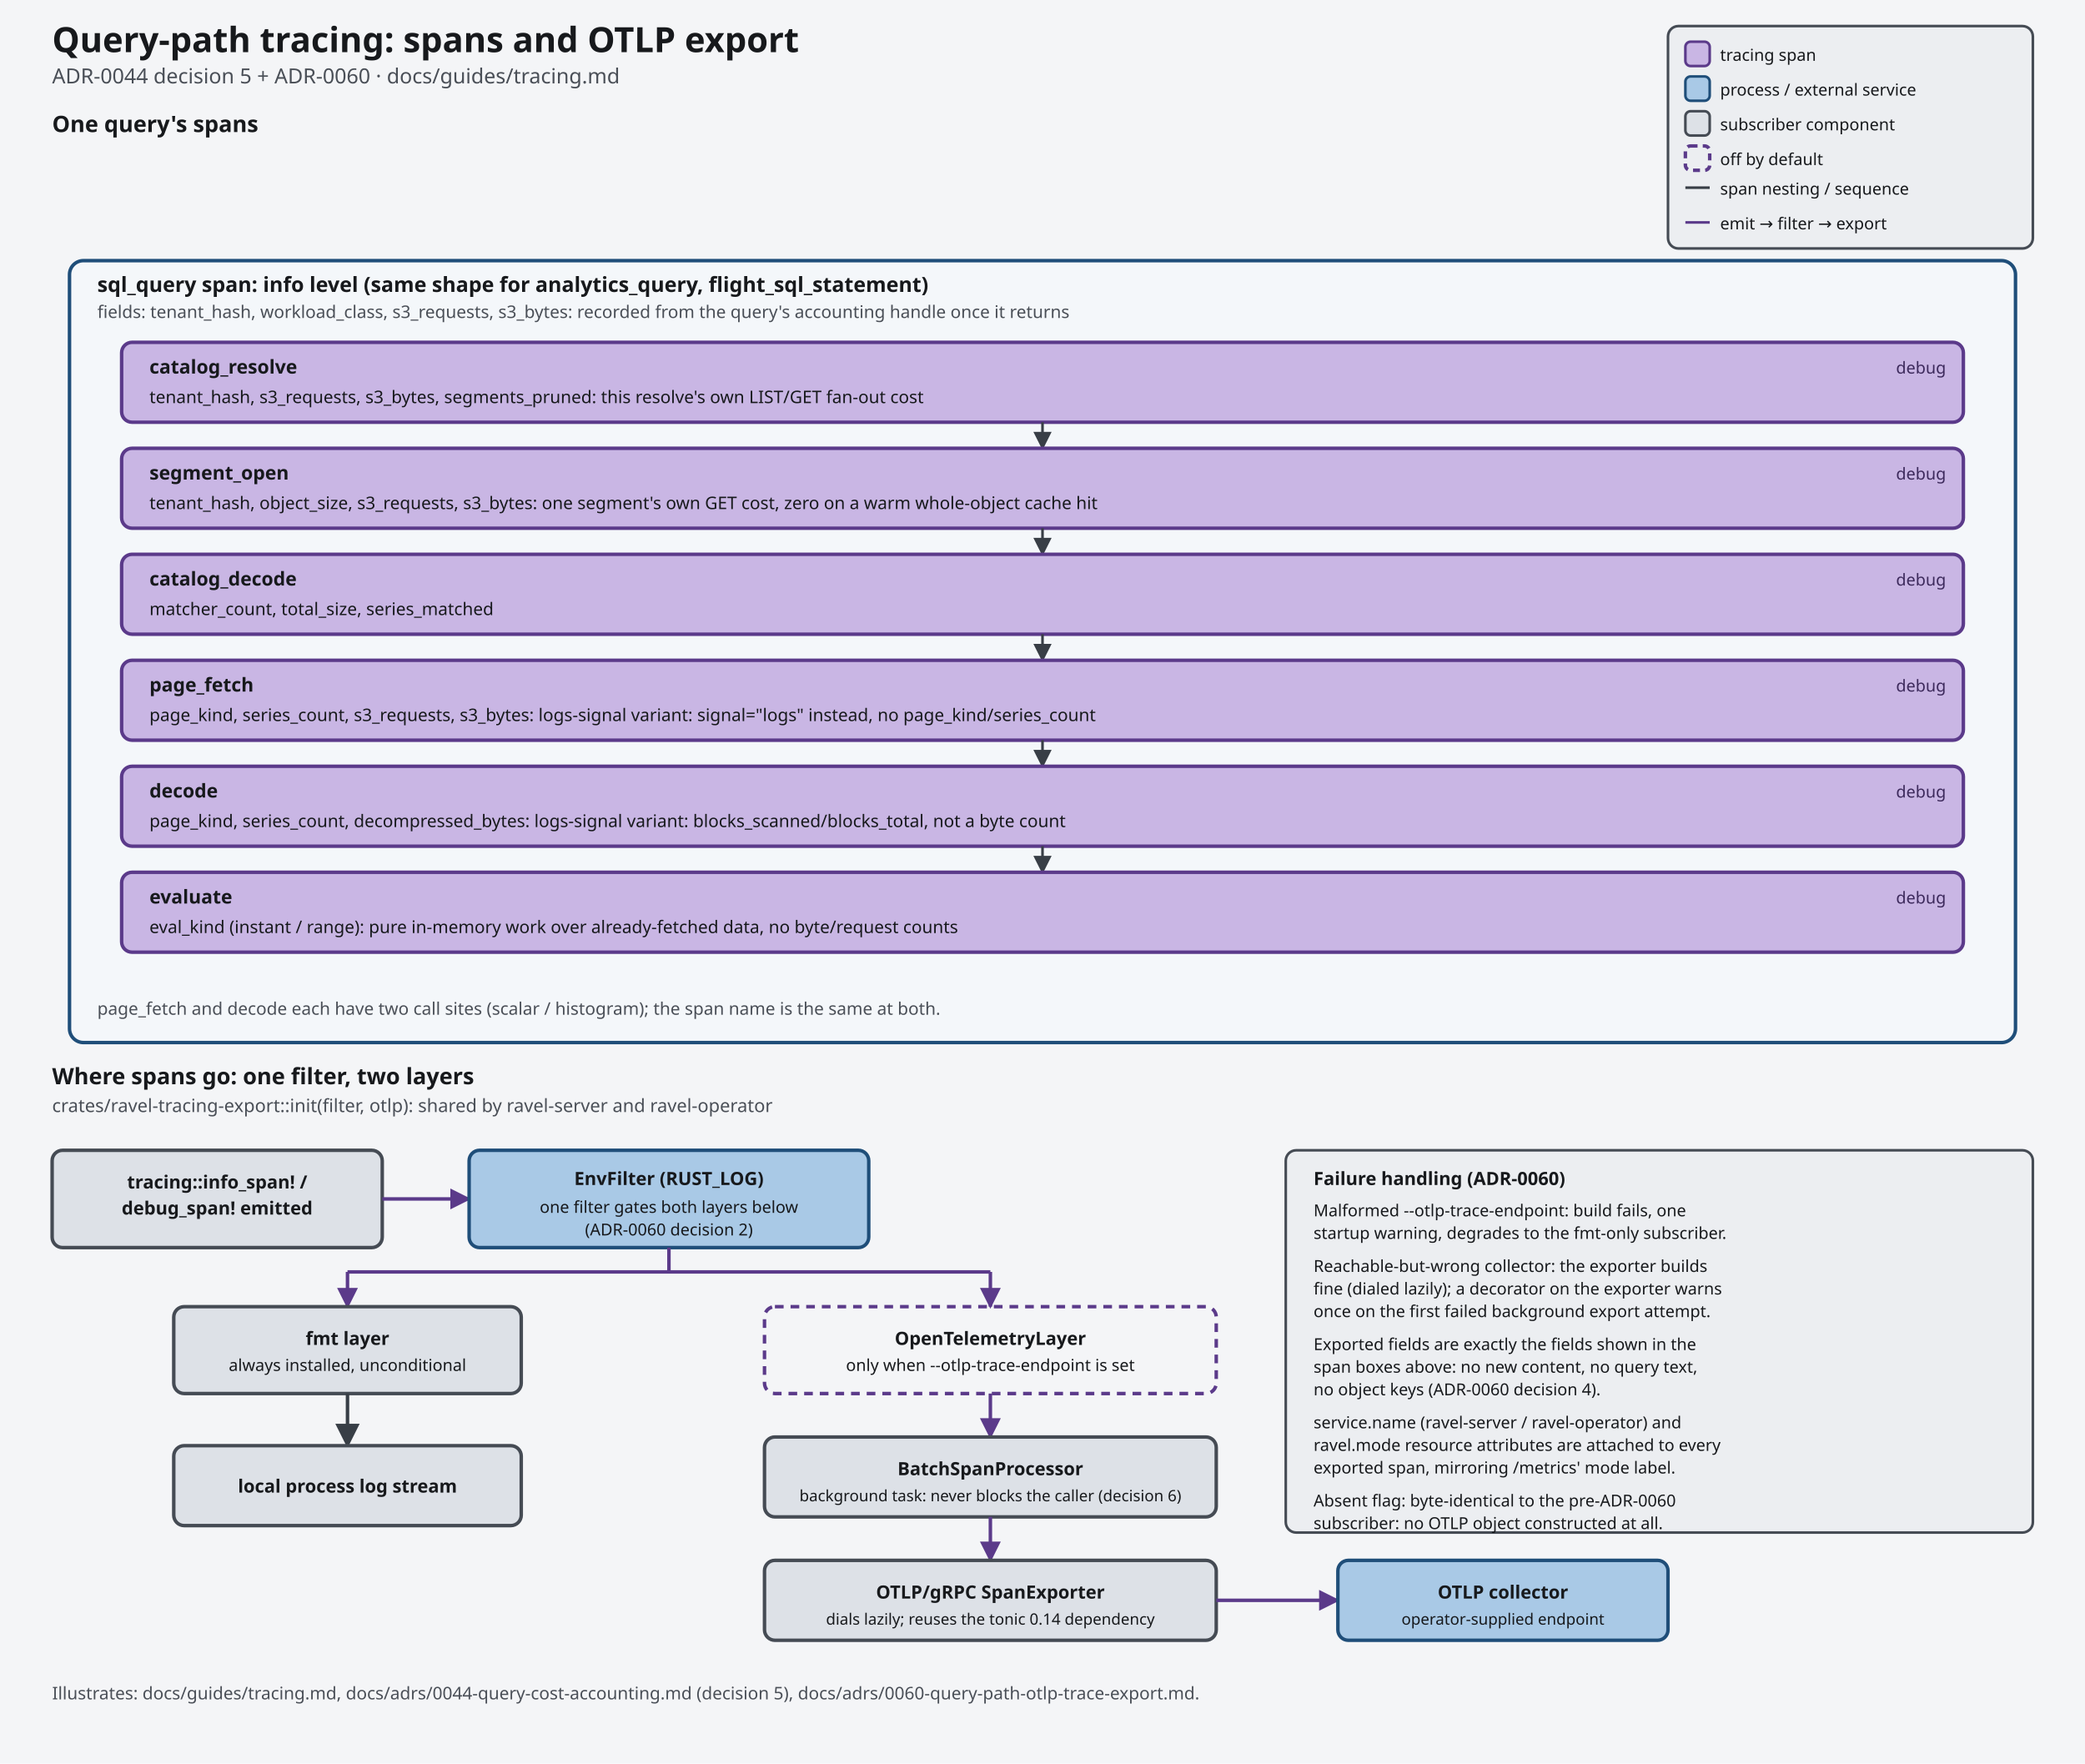
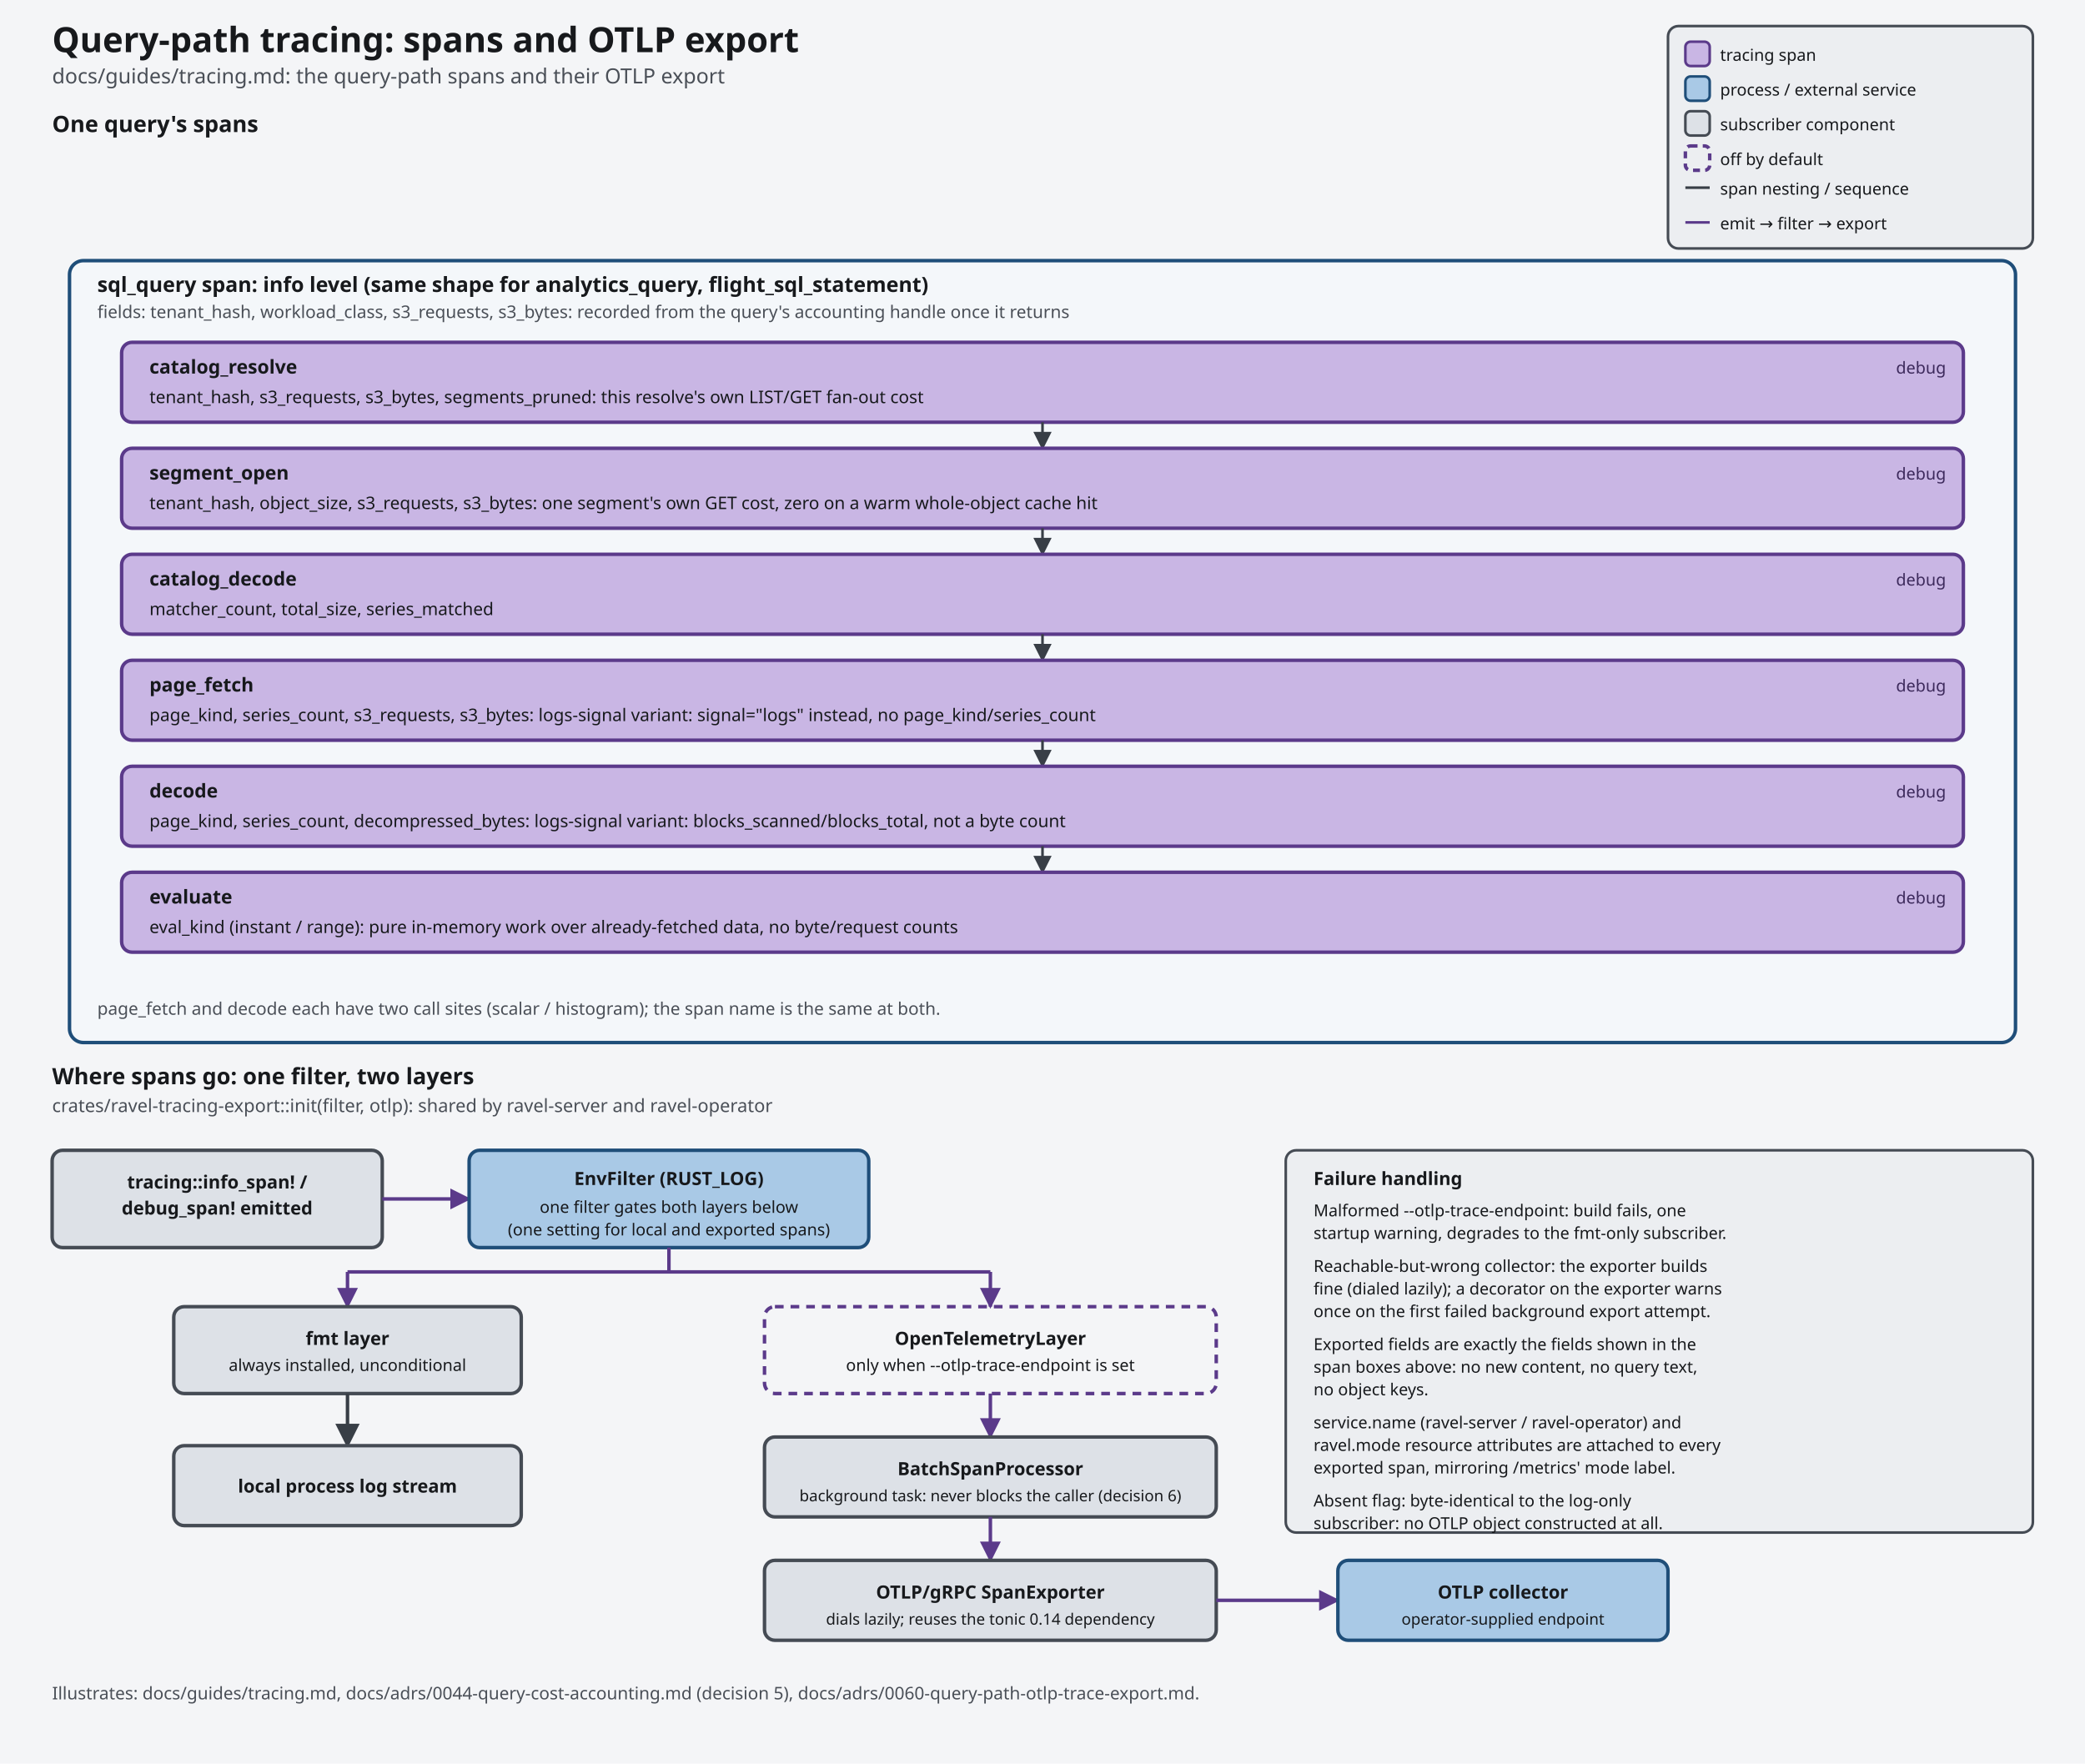
<svg xmlns="http://www.w3.org/2000/svg" width="1200" height="1015" viewBox="0 0 1200 1015" font-family="system-ui, sans-serif" role="img" aria-label="Tracing export: the six query-path phase spans nested inside the request-level span with their recorded fields and levels, and the subscriber wiring one EnvFilter over both the always-on fmt layer and the off-by-default OpenTelemetry layer through a batch span processor to an OTLP gRPC collector, plus the two export-failure modes.">
  <defs>
    <marker id="arrow" viewBox="0 0 10 10" refX="9" refY="5" markerWidth="7" markerHeight="7" orient="auto-start-reverse">
      <path d="M0,0 L10,5 L0,10 z" fill="#383e46" />
    </marker>
    <marker id="arrowpurple" viewBox="0 0 10 10" refX="9" refY="5" markerWidth="6" markerHeight="6" orient="auto-start-reverse">
      <path d="M0,0 L10,5 L0,10 z" fill="#5b3a8a" />
    </marker>
  </defs>
  <rect x="0" y="0" width="1200" height="1015" fill="#f4f5f7" />
  <text x="30" y="30" font-size="20" font-weight="bold" fill="#17191c">Query-path tracing: spans and OTLP export</text>
-   <text x="30" y="48" font-size="12" fill="#4a4f57">ADR-0044 decision 5 + ADR-0060 · docs/guides/tracing.md</text>
+   <text x="30" y="48" font-size="12" fill="#4a4f57">docs/guides/tracing.md: the query-path spans and their OTLP export</text>
  <rect x="960" y="15" width="210" height="128" rx="6" fill="#eceef1" stroke="#454b54" stroke-width="1.5" />
  <rect x="970" y="24" width="14" height="14" rx="3" fill="#c9b6e4" stroke="#5b3a8a" stroke-width="1.5" />
  <text x="990" y="35" font-size="9.5" fill="#17191c">tracing span</text>
  <rect x="970" y="44" width="14" height="14" rx="3" fill="#a9c9e6" stroke="#1f4e79" stroke-width="1.5" />
  <text x="990" y="55" font-size="9.5" fill="#17191c">process / external service</text>
  <rect x="970" y="64" width="14" height="14" rx="3" fill="#dde1e7" stroke="#454b54" stroke-width="1.5" />
  <text x="990" y="75" font-size="9.5" fill="#17191c">subscriber component</text>
  <rect x="970" y="84" width="14" height="14" rx="3" fill="none" stroke="#5b3a8a" stroke-width="2" stroke-dasharray="4,3" />
  <text x="990" y="95" font-size="9.5" fill="#17191c">off by default</text>
  <line x1="970" y1="108" x2="984" y2="108" stroke="#383e46" stroke-width="1.5" />
  <text x="990" y="112" font-size="9.5" fill="#17191c">span nesting / sequence</text>
  <line x1="970" y1="128" x2="984" y2="128" stroke="#5b3a8a" stroke-width="1.5" />
  <text x="990" y="132" font-size="9.5" fill="#17191c">emit → filter → export</text>
  <text x="30" y="76" font-size="13" font-weight="bold" fill="#17191c">One query's spans</text>
  <rect x="40" y="150" width="1120" height="450" rx="8" fill="#f4f7fa" stroke="#1f4e79" stroke-width="2" />
  <text x="56" y="168" font-size="12" font-weight="bold" fill="#17191c">sql_query span: info level (same shape for analytics_query, flight_sql_statement)</text>
  <text x="56" y="183" font-size="10" fill="#4a4f57">fields: tenant_hash, workload_class, s3_requests, s3_bytes: recorded from the query's accounting handle once it returns</text>
  <rect x="70" y="197" width="1060" height="46" rx="6" fill="#c9b6e4" stroke="#5b3a8a" stroke-width="2" />
  <text x="86" y="215" font-size="11" font-weight="bold" fill="#17191c">catalog_resolve</text>
  <text x="1120" y="215" font-size="9.5" text-anchor="end" fill="#3d2a5c">debug</text>
  <text x="86" y="232" font-size="10" fill="#17191c">tenant_hash, s3_requests, s3_bytes, segments_pruned: this resolve's own LIST/GET fan-out cost</text>
  <line x1="600" y1="243" x2="600" y2="258" stroke="#383e46" stroke-width="1.5" marker-end="url(#arrow)" />
  <rect x="70" y="258" width="1060" height="46" rx="6" fill="#c9b6e4" stroke="#5b3a8a" stroke-width="2" />
  <text x="86" y="276" font-size="11" font-weight="bold" fill="#17191c">segment_open</text>
  <text x="1120" y="276" font-size="9.5" text-anchor="end" fill="#3d2a5c">debug</text>
  <text x="86" y="293" font-size="10" fill="#17191c">tenant_hash, object_size, s3_requests, s3_bytes: one segment's own GET cost, zero on a warm whole-object cache hit</text>
  <line x1="600" y1="304" x2="600" y2="319" stroke="#383e46" stroke-width="1.5" marker-end="url(#arrow)" />
  <rect x="70" y="319" width="1060" height="46" rx="6" fill="#c9b6e4" stroke="#5b3a8a" stroke-width="2" />
  <text x="86" y="337" font-size="11" font-weight="bold" fill="#17191c">catalog_decode</text>
  <text x="1120" y="337" font-size="9.5" text-anchor="end" fill="#3d2a5c">debug</text>
  <text x="86" y="354" font-size="10" fill="#17191c">matcher_count, total_size, series_matched</text>
  <line x1="600" y1="365" x2="600" y2="380" stroke="#383e46" stroke-width="1.5" marker-end="url(#arrow)" />
  <rect x="70" y="380" width="1060" height="46" rx="6" fill="#c9b6e4" stroke="#5b3a8a" stroke-width="2" />
  <text x="86" y="398" font-size="11" font-weight="bold" fill="#17191c">page_fetch</text>
  <text x="1120" y="398" font-size="9.5" text-anchor="end" fill="#3d2a5c">debug</text>
  <text x="86" y="415" font-size="10" fill="#17191c">page_kind, series_count, s3_requests, s3_bytes: logs-signal variant: signal="logs" instead, no page_kind/series_count</text>
  <line x1="600" y1="426" x2="600" y2="441" stroke="#383e46" stroke-width="1.5" marker-end="url(#arrow)" />
  <rect x="70" y="441" width="1060" height="46" rx="6" fill="#c9b6e4" stroke="#5b3a8a" stroke-width="2" />
  <text x="86" y="459" font-size="11" font-weight="bold" fill="#17191c">decode</text>
  <text x="1120" y="459" font-size="9.5" text-anchor="end" fill="#3d2a5c">debug</text>
  <text x="86" y="476" font-size="10" fill="#17191c">page_kind, series_count, decompressed_bytes: logs-signal variant: blocks_scanned/blocks_total, not a byte count</text>
  <line x1="600" y1="487" x2="600" y2="502" stroke="#383e46" stroke-width="1.5" marker-end="url(#arrow)" />
  <rect x="70" y="502" width="1060" height="46" rx="6" fill="#c9b6e4" stroke="#5b3a8a" stroke-width="2" />
  <text x="86" y="520" font-size="11" font-weight="bold" fill="#17191c">evaluate</text>
  <text x="1120" y="520" font-size="9.5" text-anchor="end" fill="#3d2a5c">debug</text>
  <text x="86" y="537" font-size="10" fill="#17191c">eval_kind (instant / range): pure in-memory work over already-fetched data, no byte/request counts</text>
  <text x="56" y="584" font-size="10" fill="#4a4f57">page_fetch and decode each have two call sites (scalar / histogram); the span name is the same at both.</text>
  <text x="30" y="624" font-size="13" font-weight="bold" fill="#17191c">Where spans go: one filter, two layers</text>
  <text x="30" y="640" font-size="10.5" fill="#4a4f57">crates/ravel-tracing-export::init(filter, otlp): shared by ravel-server and ravel-operator</text>
  <rect x="30" y="662" width="190" height="56" rx="6" fill="#dde1e7" stroke="#454b54" stroke-width="2" />
  <text x="125" y="684" font-size="10.5" font-weight="bold" text-anchor="middle" fill="#17191c">tracing::info_span! /</text>
  <text x="125" y="699" font-size="10.5" font-weight="bold" text-anchor="middle" fill="#17191c">debug_span! emitted</text>
  <line x1="220" y1="690" x2="270" y2="690" stroke="#5b3a8a" stroke-width="2" marker-end="url(#arrowpurple)" />
  <rect x="270" y="662" width="230" height="56" rx="6" fill="#a9c9e6" stroke="#1f4e79" stroke-width="2" />
  <text x="385" y="682" font-size="10.5" font-weight="bold" text-anchor="middle" fill="#17191c">EnvFilter (RUST_LOG)</text>
  <text x="385" y="698" font-size="9.5" text-anchor="middle" fill="#17191c">one filter gates both layers below</text>
-   <text x="385" y="711" font-size="9.5" text-anchor="middle" fill="#17191c">(ADR-0060 decision 2)</text>
+   <text x="385" y="711" font-size="9.5" text-anchor="middle" fill="#17191c">(one setting for local and exported spans)</text>
  <line x1="385" y1="718" x2="385" y2="732" stroke="#5b3a8a" stroke-width="2" />
  <line x1="200" y1="732" x2="570" y2="732" stroke="#5b3a8a" stroke-width="2" />
  <line x1="200" y1="732" x2="200" y2="752" stroke="#5b3a8a" stroke-width="2" marker-end="url(#arrowpurple)" />
  <line x1="570" y1="732" x2="570" y2="752" stroke="#5b3a8a" stroke-width="2" marker-end="url(#arrowpurple)" />
  <rect x="100" y="752" width="200" height="50" rx="6" fill="#dde1e7" stroke="#454b54" stroke-width="2" />
  <text x="200" y="774" font-size="10.5" font-weight="bold" text-anchor="middle" fill="#17191c">fmt layer</text>
  <text x="200" y="789" font-size="9.5" text-anchor="middle" fill="#17191c">always installed, unconditional</text>
  <line x1="200" y1="802" x2="200" y2="832" stroke="#383e46" stroke-width="2" marker-end="url(#arrow)" />
  <rect x="100" y="832" width="200" height="46" rx="6" fill="#dde1e7" stroke="#454b54" stroke-width="2" />
  <text x="200" y="859" font-size="10.5" font-weight="bold" text-anchor="middle" fill="#17191c">local process log stream</text>
  <rect x="440" y="752" width="260" height="50" rx="6" fill="none" stroke="#5b3a8a" stroke-width="2" stroke-dasharray="5,4" />
  <text x="570" y="774" font-size="10.5" font-weight="bold" text-anchor="middle" fill="#17191c">OpenTelemetryLayer</text>
  <text x="570" y="789" font-size="9.5" text-anchor="middle" fill="#17191c">only when --otlp-trace-endpoint is set</text>
  <line x1="570" y1="802" x2="570" y2="827" stroke="#5b3a8a" stroke-width="2" marker-end="url(#arrowpurple)" />
  <rect x="440" y="827" width="260" height="46" rx="6" fill="#dde1e7" stroke="#454b54" stroke-width="2" />
  <text x="570" y="849" font-size="10.5" font-weight="bold" text-anchor="middle" fill="#17191c">BatchSpanProcessor</text>
  <text x="570" y="864" font-size="9" text-anchor="middle" fill="#17191c">background task: never blocks the caller (decision 6)</text>
  <line x1="570" y1="873" x2="570" y2="898" stroke="#5b3a8a" stroke-width="2" marker-end="url(#arrowpurple)" />
  <rect x="440" y="898" width="260" height="46" rx="6" fill="#dde1e7" stroke="#454b54" stroke-width="2" />
  <text x="570" y="920" font-size="10.5" font-weight="bold" text-anchor="middle" fill="#17191c">OTLP/gRPC SpanExporter</text>
  <text x="570" y="935" font-size="9" text-anchor="middle" fill="#17191c">dials lazily; reuses the tonic 0.14 dependency</text>
  <line x1="700" y1="921" x2="770" y2="921" stroke="#5b3a8a" stroke-width="2" marker-end="url(#arrowpurple)" />
  <rect x="770" y="898" width="190" height="46" rx="6" fill="#a9c9e6" stroke="#1f4e79" stroke-width="2" />
  <text x="865" y="920" font-size="10.5" font-weight="bold" text-anchor="middle" fill="#17191c">OTLP collector</text>
  <text x="865" y="935" font-size="9" text-anchor="middle" fill="#17191c">operator-supplied endpoint</text>
  <rect x="740" y="662" width="430" height="220" rx="6" fill="#eceef1" stroke="#454b54" stroke-width="1.5" />
-   <text x="756" y="682" font-size="10.5" font-weight="bold" fill="#17191c">Failure handling (ADR-0060)</text>
+   <text x="756" y="682" font-size="10.5" font-weight="bold" fill="#17191c">Failure handling</text>
  <text x="756" y="700" font-size="9.5" fill="#17191c">Malformed --otlp-trace-endpoint: build fails, one</text>
  <text x="756" y="713" font-size="9.5" fill="#17191c">startup warning, degrades to the fmt-only subscriber.</text>
  <text x="756" y="732" font-size="9.5" fill="#17191c">Reachable-but-wrong collector: the exporter builds</text>
  <text x="756" y="745" font-size="9.5" fill="#17191c">fine (dialed lazily); a decorator on the exporter warns</text>
  <text x="756" y="758" font-size="9.5" fill="#17191c">once on the first failed background export attempt.</text>
  <text x="756" y="777" font-size="9.5" fill="#17191c">Exported fields are exactly the fields shown in the</text>
  <text x="756" y="790" font-size="9.5" fill="#17191c">span boxes above: no new content, no query text,</text>
-   <text x="756" y="803" font-size="9.5" fill="#17191c">no object keys (ADR-0060 decision 4).</text>
+   <text x="756" y="803" font-size="9.5" fill="#17191c">no object keys.</text>
  <text x="756" y="822" font-size="9.5" fill="#17191c">service.name (ravel-server / ravel-operator) and</text>
  <text x="756" y="835" font-size="9.5" fill="#17191c">ravel.mode resource attributes are attached to every</text>
  <text x="756" y="848" font-size="9.5" fill="#17191c">exported span, mirroring /metrics' mode label.</text>
-   <text x="756" y="867" font-size="9.5" fill="#17191c">Absent flag: byte-identical to the pre-ADR-0060</text>
+   <text x="756" y="867" font-size="9.5" fill="#17191c">Absent flag: byte-identical to the log-only</text>
  <text x="756" y="880" font-size="9.5" fill="#17191c">subscriber: no OTLP object constructed at all.</text>
  <text x="30" y="978" font-size="10" fill="#4a4f57">Illustrates: docs/guides/tracing.md, docs/adrs/0044-query-cost-accounting.md (decision 5), docs/adrs/0060-query-path-otlp-trace-export.md.</text>
</svg>
